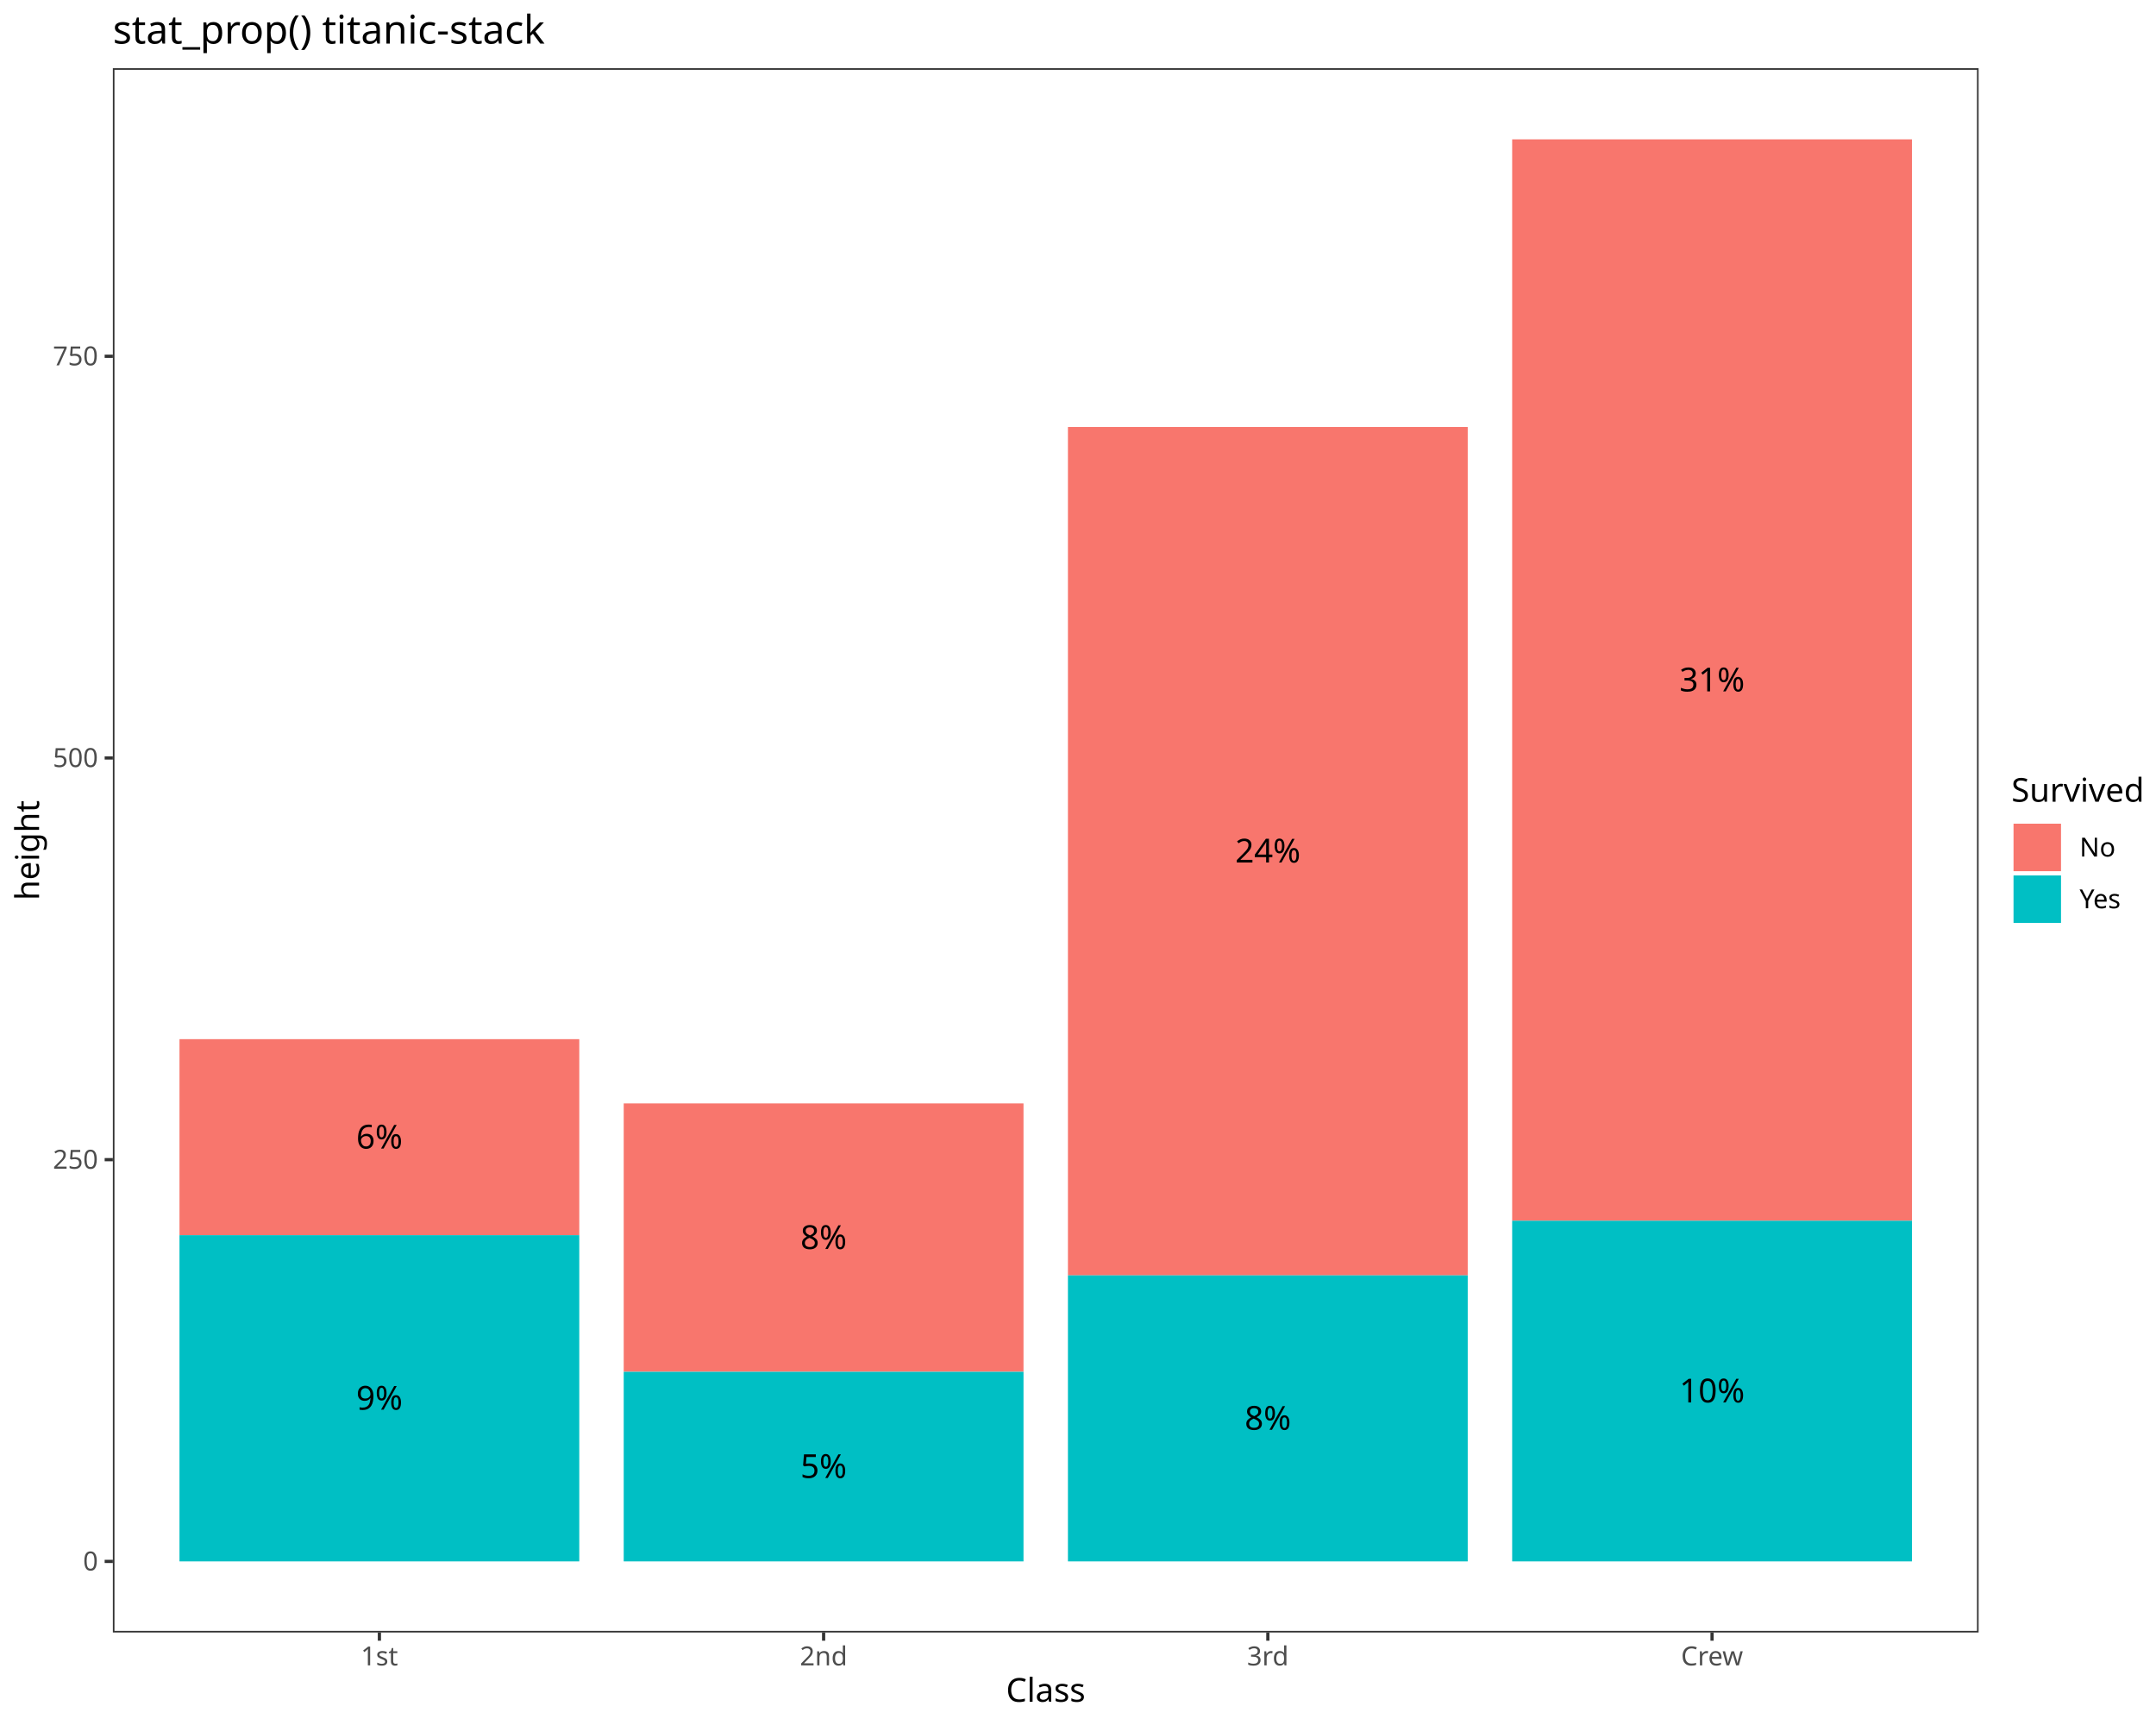
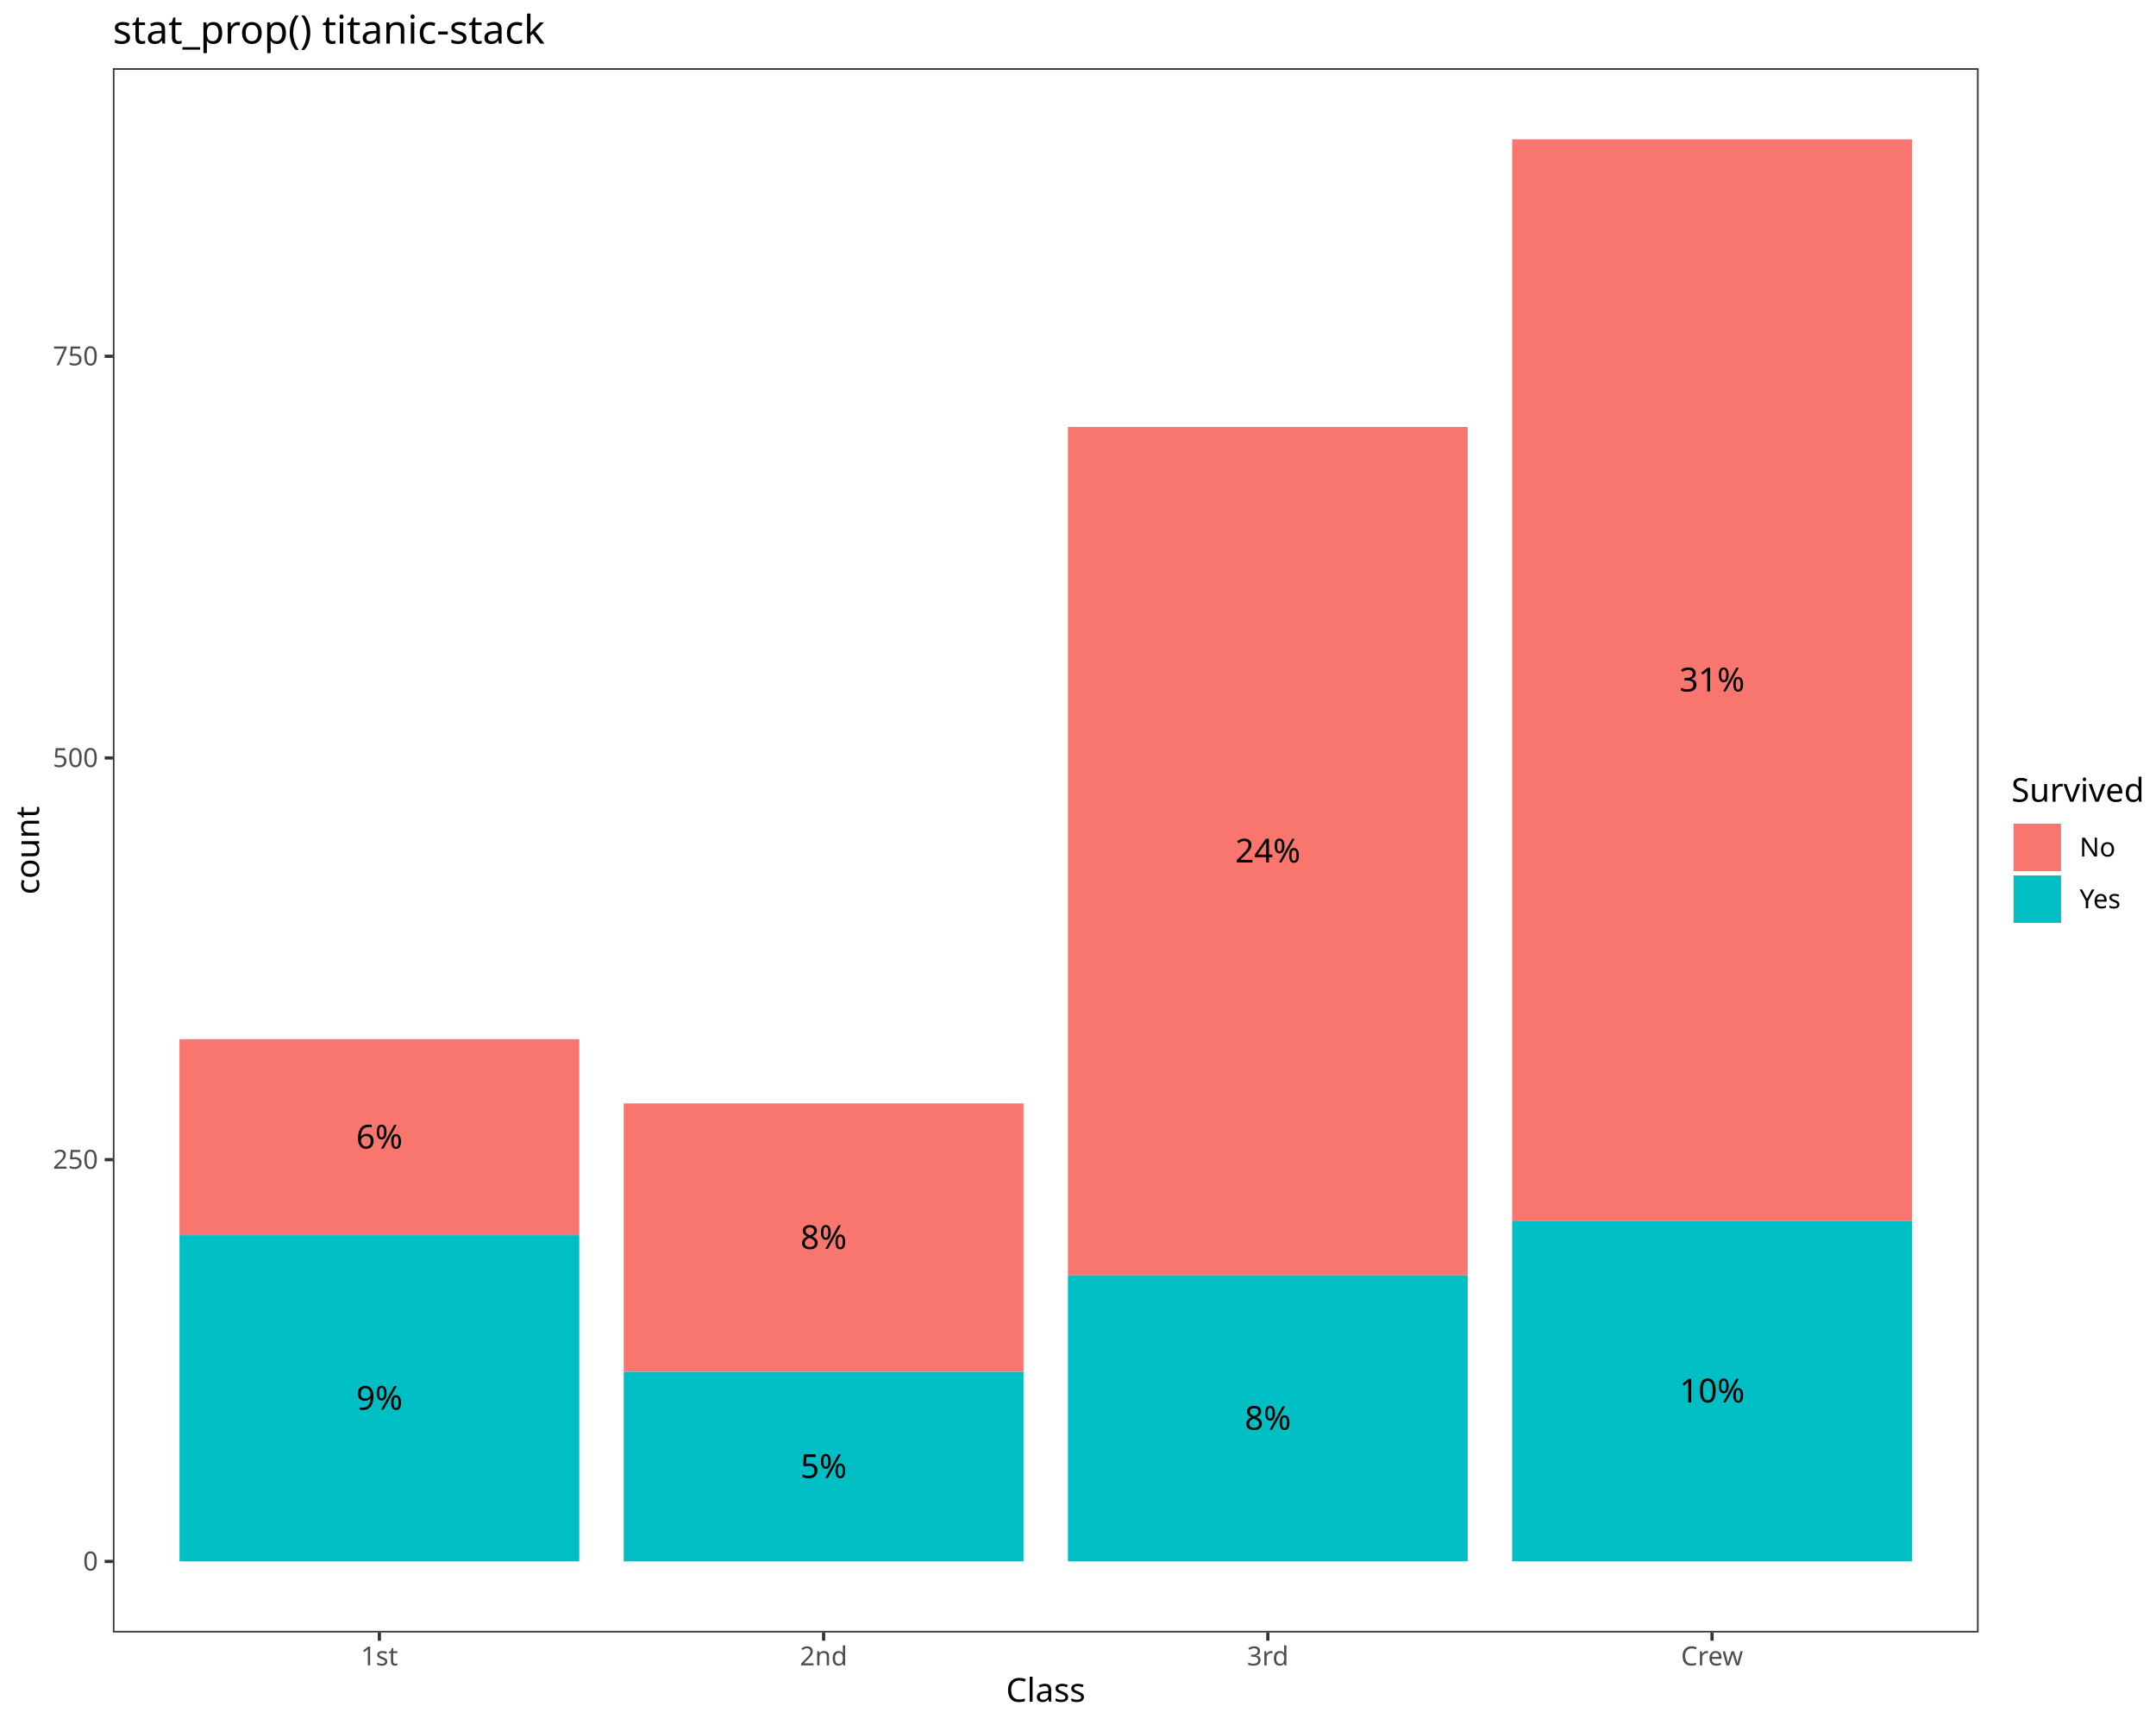
<svg xmlns="http://www.w3.org/2000/svg" class="svglite" data-engine-version="2.0" width="720.00pt" height="576.00pt" viewBox="0 0 720.00 576.00">
  <defs>
    <style type="text/css">
    .svglite line, .svglite polyline, .svglite polygon, .svglite path, .svglite rect, .svglite circle {
      fill: none;
      stroke: #000000;
      stroke-linecap: round;
      stroke-linejoin: round;
      stroke-miterlimit: 10.00;
    }
  </style>
  </defs>
  <rect width="100%" height="100%" style="stroke: none; fill: #FFFFFF;" />
  <defs>
    <clipPath id="cpMC4wMHw3MjAuMDB8MC4wMHw1NzYuMDA=">
      <rect x="0.00" y="0.00" width="720.00" height="576.00" />
    </clipPath>
  </defs>
  <g clip-path="url(#cpMC4wMHw3MjAuMDB8MC4wMHw1NzYuMDA=)">
    <rect x="0.00" y="0.00" width="720.00" height="576.00" style="stroke-width: 1.07; stroke: #FFFFFF; fill: #FFFFFF;" />
  </g>
  <defs>
    <clipPath id="cpMzcuNjl8NjYwLjc1fDIyLjc4fDU0NS4xMQ==">
      <rect x="37.69" y="22.78" width="623.07" height="522.33" />
    </clipPath>
  </defs>
  <g clip-path="url(#cpMzcuNjl8NjYwLjc1fDIyLjc4fDU0NS4xMQ==)">
    <rect x="37.69" y="22.78" width="623.07" height="522.33" style="stroke-width: 1.07; stroke: none; fill: #FFFFFF;" />
    <rect x="59.94" y="346.99" width="133.51" height="65.46" style="stroke-width: 1.07; stroke: none; stroke-linecap: butt; stroke-linejoin: miter; fill: #F8766D;" />
    <rect x="59.94" y="412.45" width="133.51" height="108.92" style="stroke-width: 1.07; stroke: none; stroke-linecap: butt; stroke-linejoin: miter; fill: #00BFC4;" />
    <rect x="208.29" y="368.45" width="133.51" height="89.60" style="stroke-width: 1.07; stroke: none; stroke-linecap: butt; stroke-linejoin: miter; fill: #F8766D;" />
    <rect x="208.29" y="458.06" width="133.51" height="63.31" style="stroke-width: 1.07; stroke: none; stroke-linecap: butt; stroke-linejoin: miter; fill: #00BFC4;" />
    <rect x="356.64" y="142.57" width="133.51" height="283.30" style="stroke-width: 1.07; stroke: none; stroke-linecap: butt; stroke-linejoin: miter; fill: #F8766D;" />
    <rect x="356.64" y="425.86" width="133.51" height="95.51" style="stroke-width: 1.07; stroke: none; stroke-linecap: butt; stroke-linejoin: miter; fill: #00BFC4;" />
    <rect x="504.99" y="46.53" width="133.51" height="361.10" style="stroke-width: 1.07; stroke: none; stroke-linecap: butt; stroke-linejoin: miter; fill: #F8766D;" />
    <rect x="504.99" y="407.62" width="133.51" height="113.75" style="stroke-width: 1.07; stroke: none; stroke-linecap: butt; stroke-linejoin: miter; fill: #00BFC4;" />
    <text x="126.70" y="383.52" text-anchor="middle" style="font-size: 11.04px; font-family: sans;" textLength="15.96px" lengthAdjust="spacingAndGlyphs">6%</text>
    <text x="126.70" y="470.71" text-anchor="middle" style="font-size: 11.04px; font-family: sans;" textLength="15.96px" lengthAdjust="spacingAndGlyphs">9%</text>
    <text x="275.05" y="417.05" text-anchor="middle" style="font-size: 11.04px; font-family: sans;" textLength="15.96px" lengthAdjust="spacingAndGlyphs">8%</text>
    <text x="275.05" y="493.51" text-anchor="middle" style="font-size: 11.04px; font-family: sans;" textLength="15.96px" lengthAdjust="spacingAndGlyphs">5%</text>
    <text x="423.40" y="288.01" text-anchor="middle" style="font-size: 11.04px; font-family: sans;" textLength="22.10px" lengthAdjust="spacingAndGlyphs">24%</text>
    <text x="423.40" y="477.42" text-anchor="middle" style="font-size: 11.04px; font-family: sans;" textLength="15.96px" lengthAdjust="spacingAndGlyphs">8%</text>
    <text x="571.74" y="230.87" text-anchor="middle" style="font-size: 11.04px; font-family: sans;" textLength="22.10px" lengthAdjust="spacingAndGlyphs">31%</text>
    <text x="571.74" y="468.29" text-anchor="middle" style="font-size: 11.04px; font-family: sans;" textLength="22.10px" lengthAdjust="spacingAndGlyphs">10%</text>
    <rect x="37.69" y="22.78" width="623.07" height="522.33" style="stroke-width: 1.07; stroke: #333333;" />
  </g>
  <g clip-path="url(#cpMC4wMHw3MjAuMDB8MC4wMHw1NzYuMDA=)">
    <text x="32.76" y="524.40" text-anchor="end" style="font-size: 8.80px; fill: #4D4D4D; font-family: sans;" textLength="4.89px" lengthAdjust="spacingAndGlyphs">0</text>
    <text x="32.76" y="390.26" text-anchor="end" style="font-size: 8.80px; fill: #4D4D4D; font-family: sans;" textLength="14.68px" lengthAdjust="spacingAndGlyphs">250</text>
    <text x="32.76" y="256.12" text-anchor="end" style="font-size: 8.80px; fill: #4D4D4D; font-family: sans;" textLength="14.68px" lengthAdjust="spacingAndGlyphs">500</text>
    <text x="32.76" y="121.99" text-anchor="end" style="font-size: 8.80px; fill: #4D4D4D; font-family: sans;" textLength="14.68px" lengthAdjust="spacingAndGlyphs">750</text>
    <polyline points="34.95,521.37 37.69,521.37 " style="stroke-width: 1.07; stroke: #333333; stroke-linecap: butt;" />
    <polyline points="34.95,387.23 37.69,387.23 " style="stroke-width: 1.07; stroke: #333333; stroke-linecap: butt;" />
    <polyline points="34.95,253.10 37.69,253.10 " style="stroke-width: 1.07; stroke: #333333; stroke-linecap: butt;" />
    <polyline points="34.95,118.96 37.69,118.96 " style="stroke-width: 1.07; stroke: #333333; stroke-linecap: butt;" />
    <polyline points="126.70,547.85 126.70,545.11 " style="stroke-width: 1.07; stroke: #333333; stroke-linecap: butt;" />
    <polyline points="275.05,547.85 275.05,545.11 " style="stroke-width: 1.07; stroke: #333333; stroke-linecap: butt;" />
    <polyline points="423.40,547.85 423.40,545.11 " style="stroke-width: 1.07; stroke: #333333; stroke-linecap: butt;" />
    <polyline points="571.74,547.85 571.74,545.11 " style="stroke-width: 1.07; stroke: #333333; stroke-linecap: butt;" />
    <text x="126.70" y="556.10" text-anchor="middle" style="font-size: 8.80px; fill: #4D4D4D; font-family: sans;" textLength="11.74px" lengthAdjust="spacingAndGlyphs">1st</text>
    <text x="275.05" y="556.10" text-anchor="middle" style="font-size: 8.80px; fill: #4D4D4D; font-family: sans;" textLength="14.68px" lengthAdjust="spacingAndGlyphs">2nd</text>
    <text x="423.40" y="556.10" text-anchor="middle" style="font-size: 8.80px; fill: #4D4D4D; font-family: sans;" textLength="12.72px" lengthAdjust="spacingAndGlyphs">3rd</text>
    <text x="571.74" y="556.10" text-anchor="middle" style="font-size: 8.80px; fill: #4D4D4D; font-family: sans;" textLength="20.54px" lengthAdjust="spacingAndGlyphs">Crew</text>
    <text x="349.22" y="568.24" text-anchor="middle" style="font-size: 11.00px; font-family: sans;" textLength="27.52px" lengthAdjust="spacingAndGlyphs">Class</text>
-     <text transform="translate(13.05,283.95) rotate(-90)" text-anchor="middle" style="font-size: 11.00px; font-family: sans;" textLength="29.97px" lengthAdjust="spacingAndGlyphs">height</text>
+     <text transform="translate(13.05,283.95) rotate(-90)" text-anchor="middle" style="font-size: 11.00px; font-family: sans;" textLength="26.91px" lengthAdjust="spacingAndGlyphs">count</text>
    <rect x="671.71" y="259.00" width="42.81" height="49.89" style="stroke-width: 1.07; stroke: none; fill: #FFFFFF;" />
    <text x="671.71" y="267.71" style="font-size: 11.00px; font-family: sans;" textLength="42.81px" lengthAdjust="spacingAndGlyphs">Survived</text>
    <rect x="671.71" y="274.33" width="17.28" height="17.28" style="stroke-width: 1.07; stroke: none; fill: #FFFFFF;" />
    <rect x="672.42" y="275.04" width="15.86" height="15.86" style="stroke-width: 1.07; stroke: none; stroke-linecap: butt; stroke-linejoin: miter; fill: #F8766D;" />
    <rect x="671.71" y="291.61" width="17.28" height="17.28" style="stroke-width: 1.07; stroke: none; fill: #FFFFFF;" />
    <rect x="672.42" y="292.32" width="15.86" height="15.86" style="stroke-width: 1.07; stroke: none; stroke-linecap: butt; stroke-linejoin: miter; fill: #00BFC4;" />
    <text x="694.47" y="286.00" style="font-size: 8.80px; font-family: sans;" textLength="11.25px" lengthAdjust="spacingAndGlyphs">No</text>
    <text x="694.47" y="303.28" style="font-size: 8.80px; font-family: sans;" textLength="15.17px" lengthAdjust="spacingAndGlyphs">Yes</text>
    <text x="37.69" y="14.56" style="font-size: 13.20px; font-family: sans;" textLength="137.21px" lengthAdjust="spacingAndGlyphs">stat_prop() titanic-stack</text>
  </g>
</svg>
